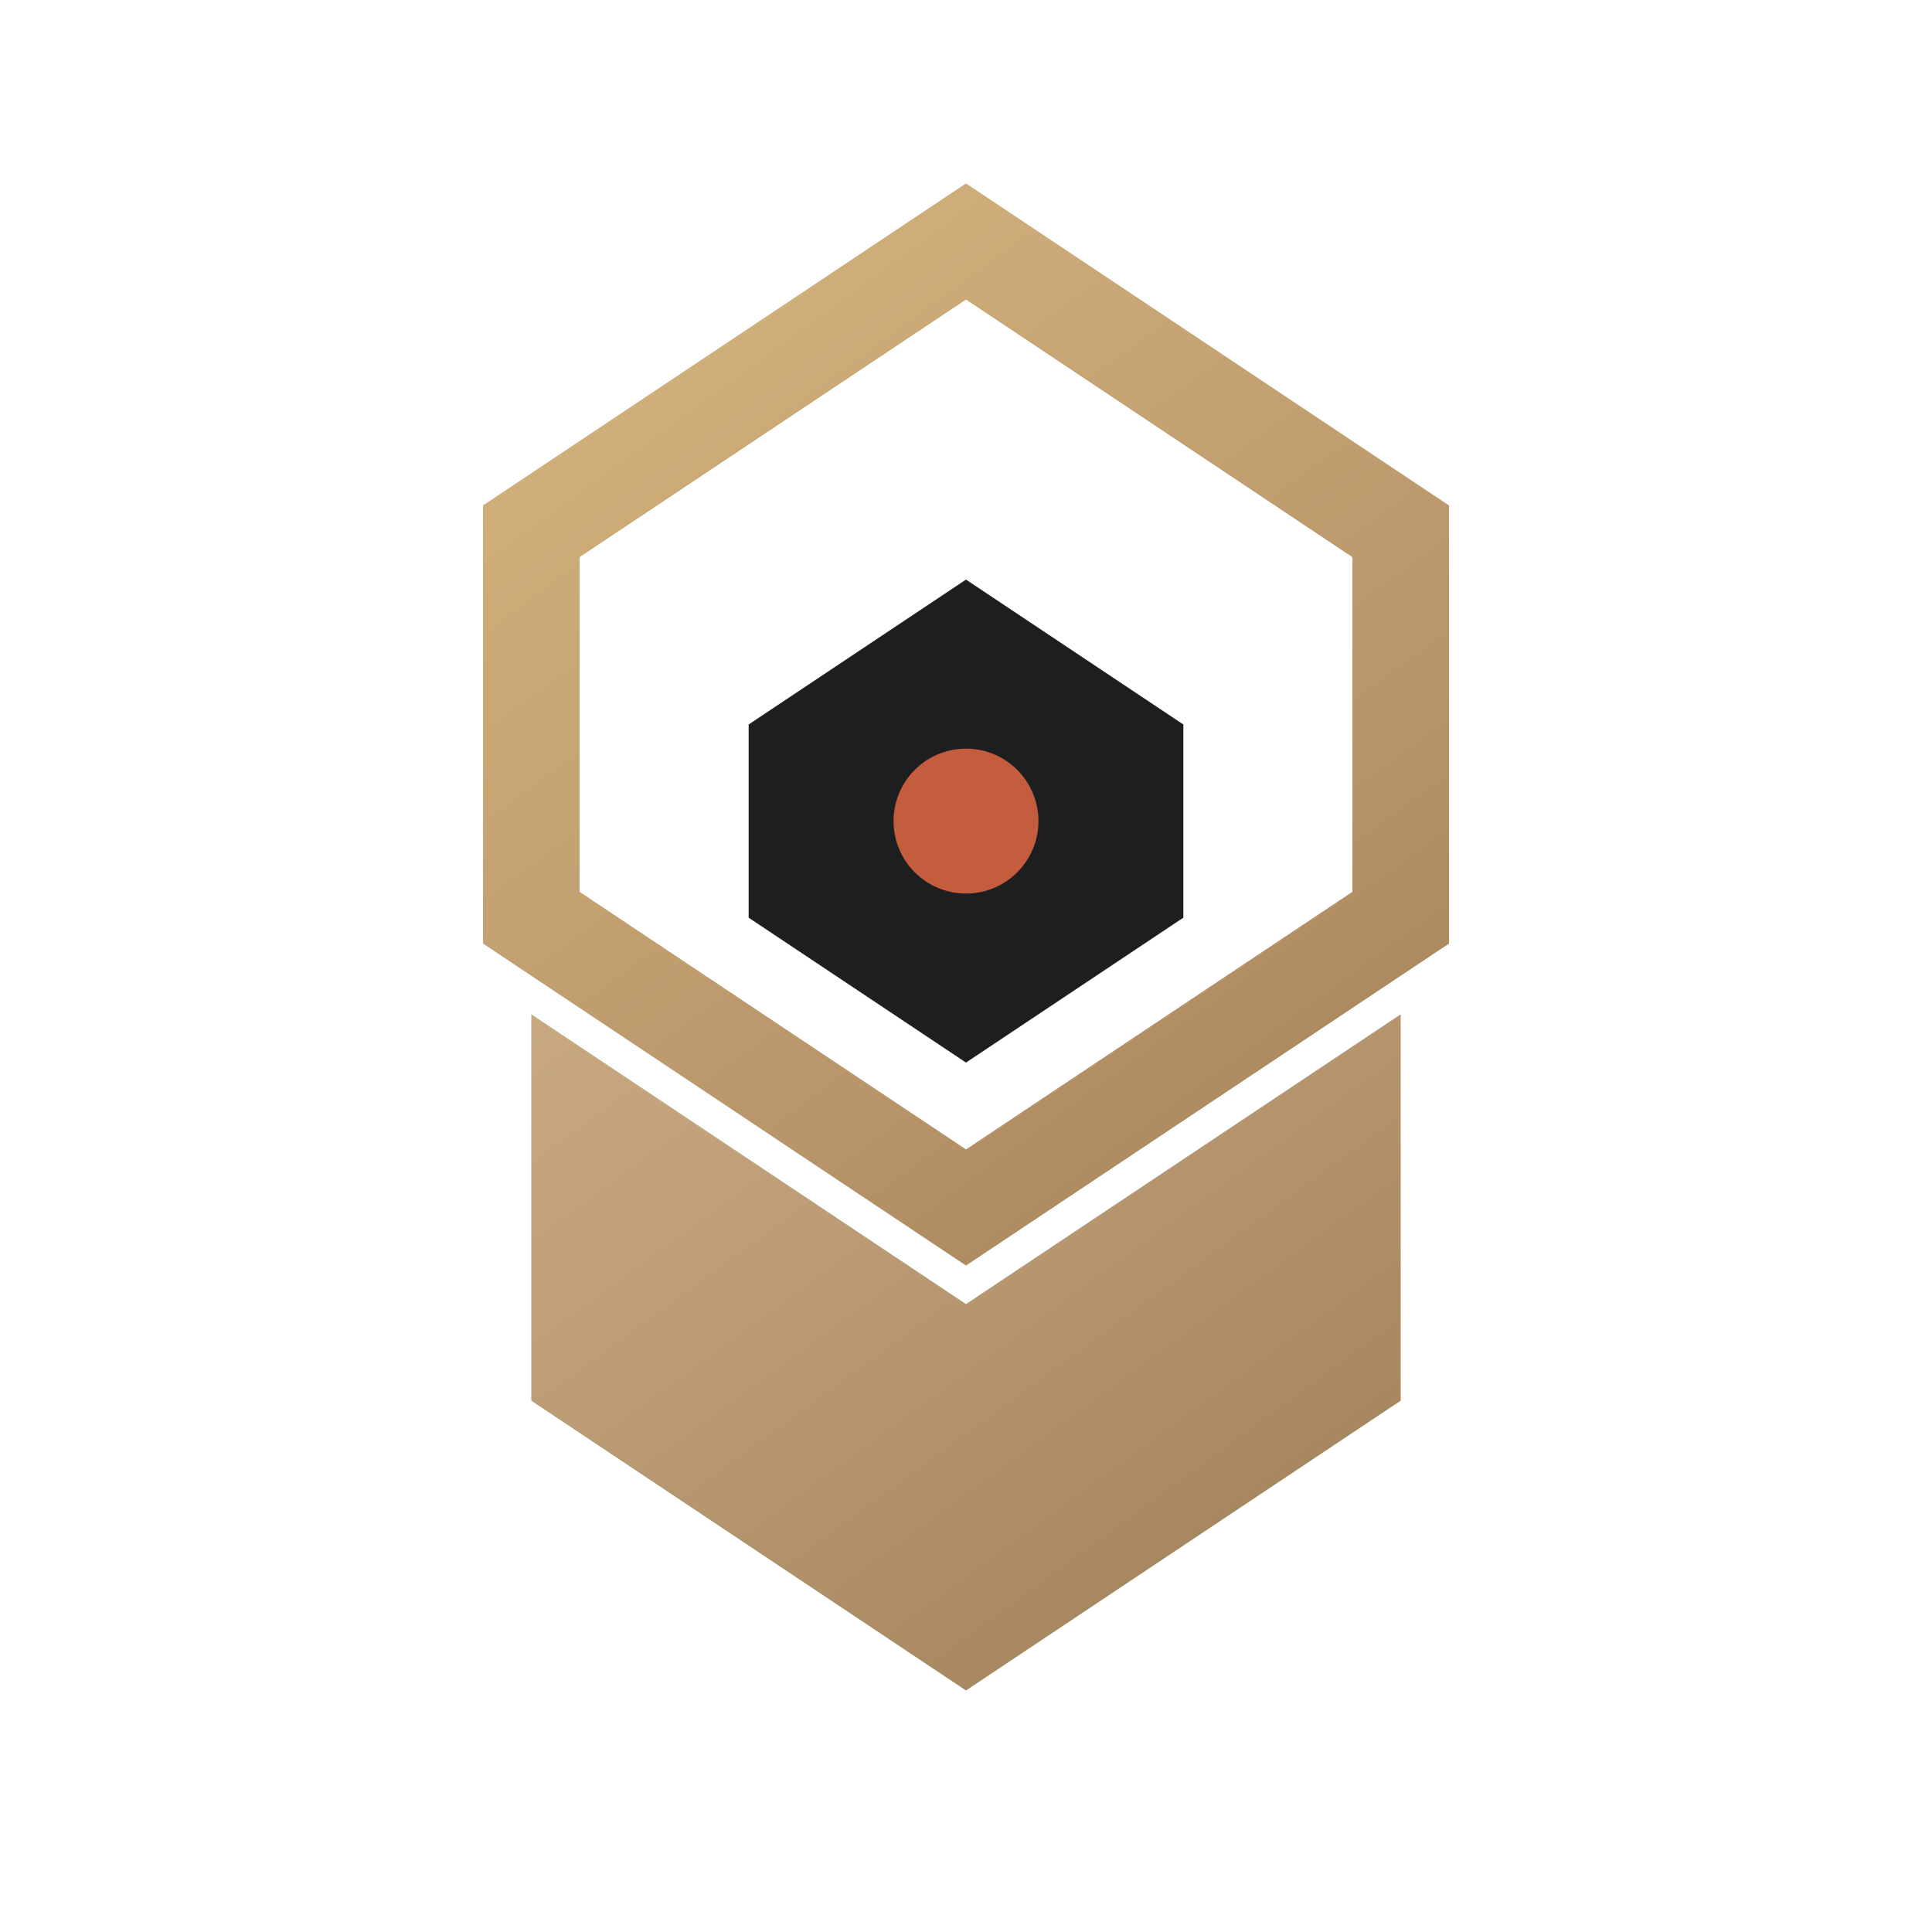
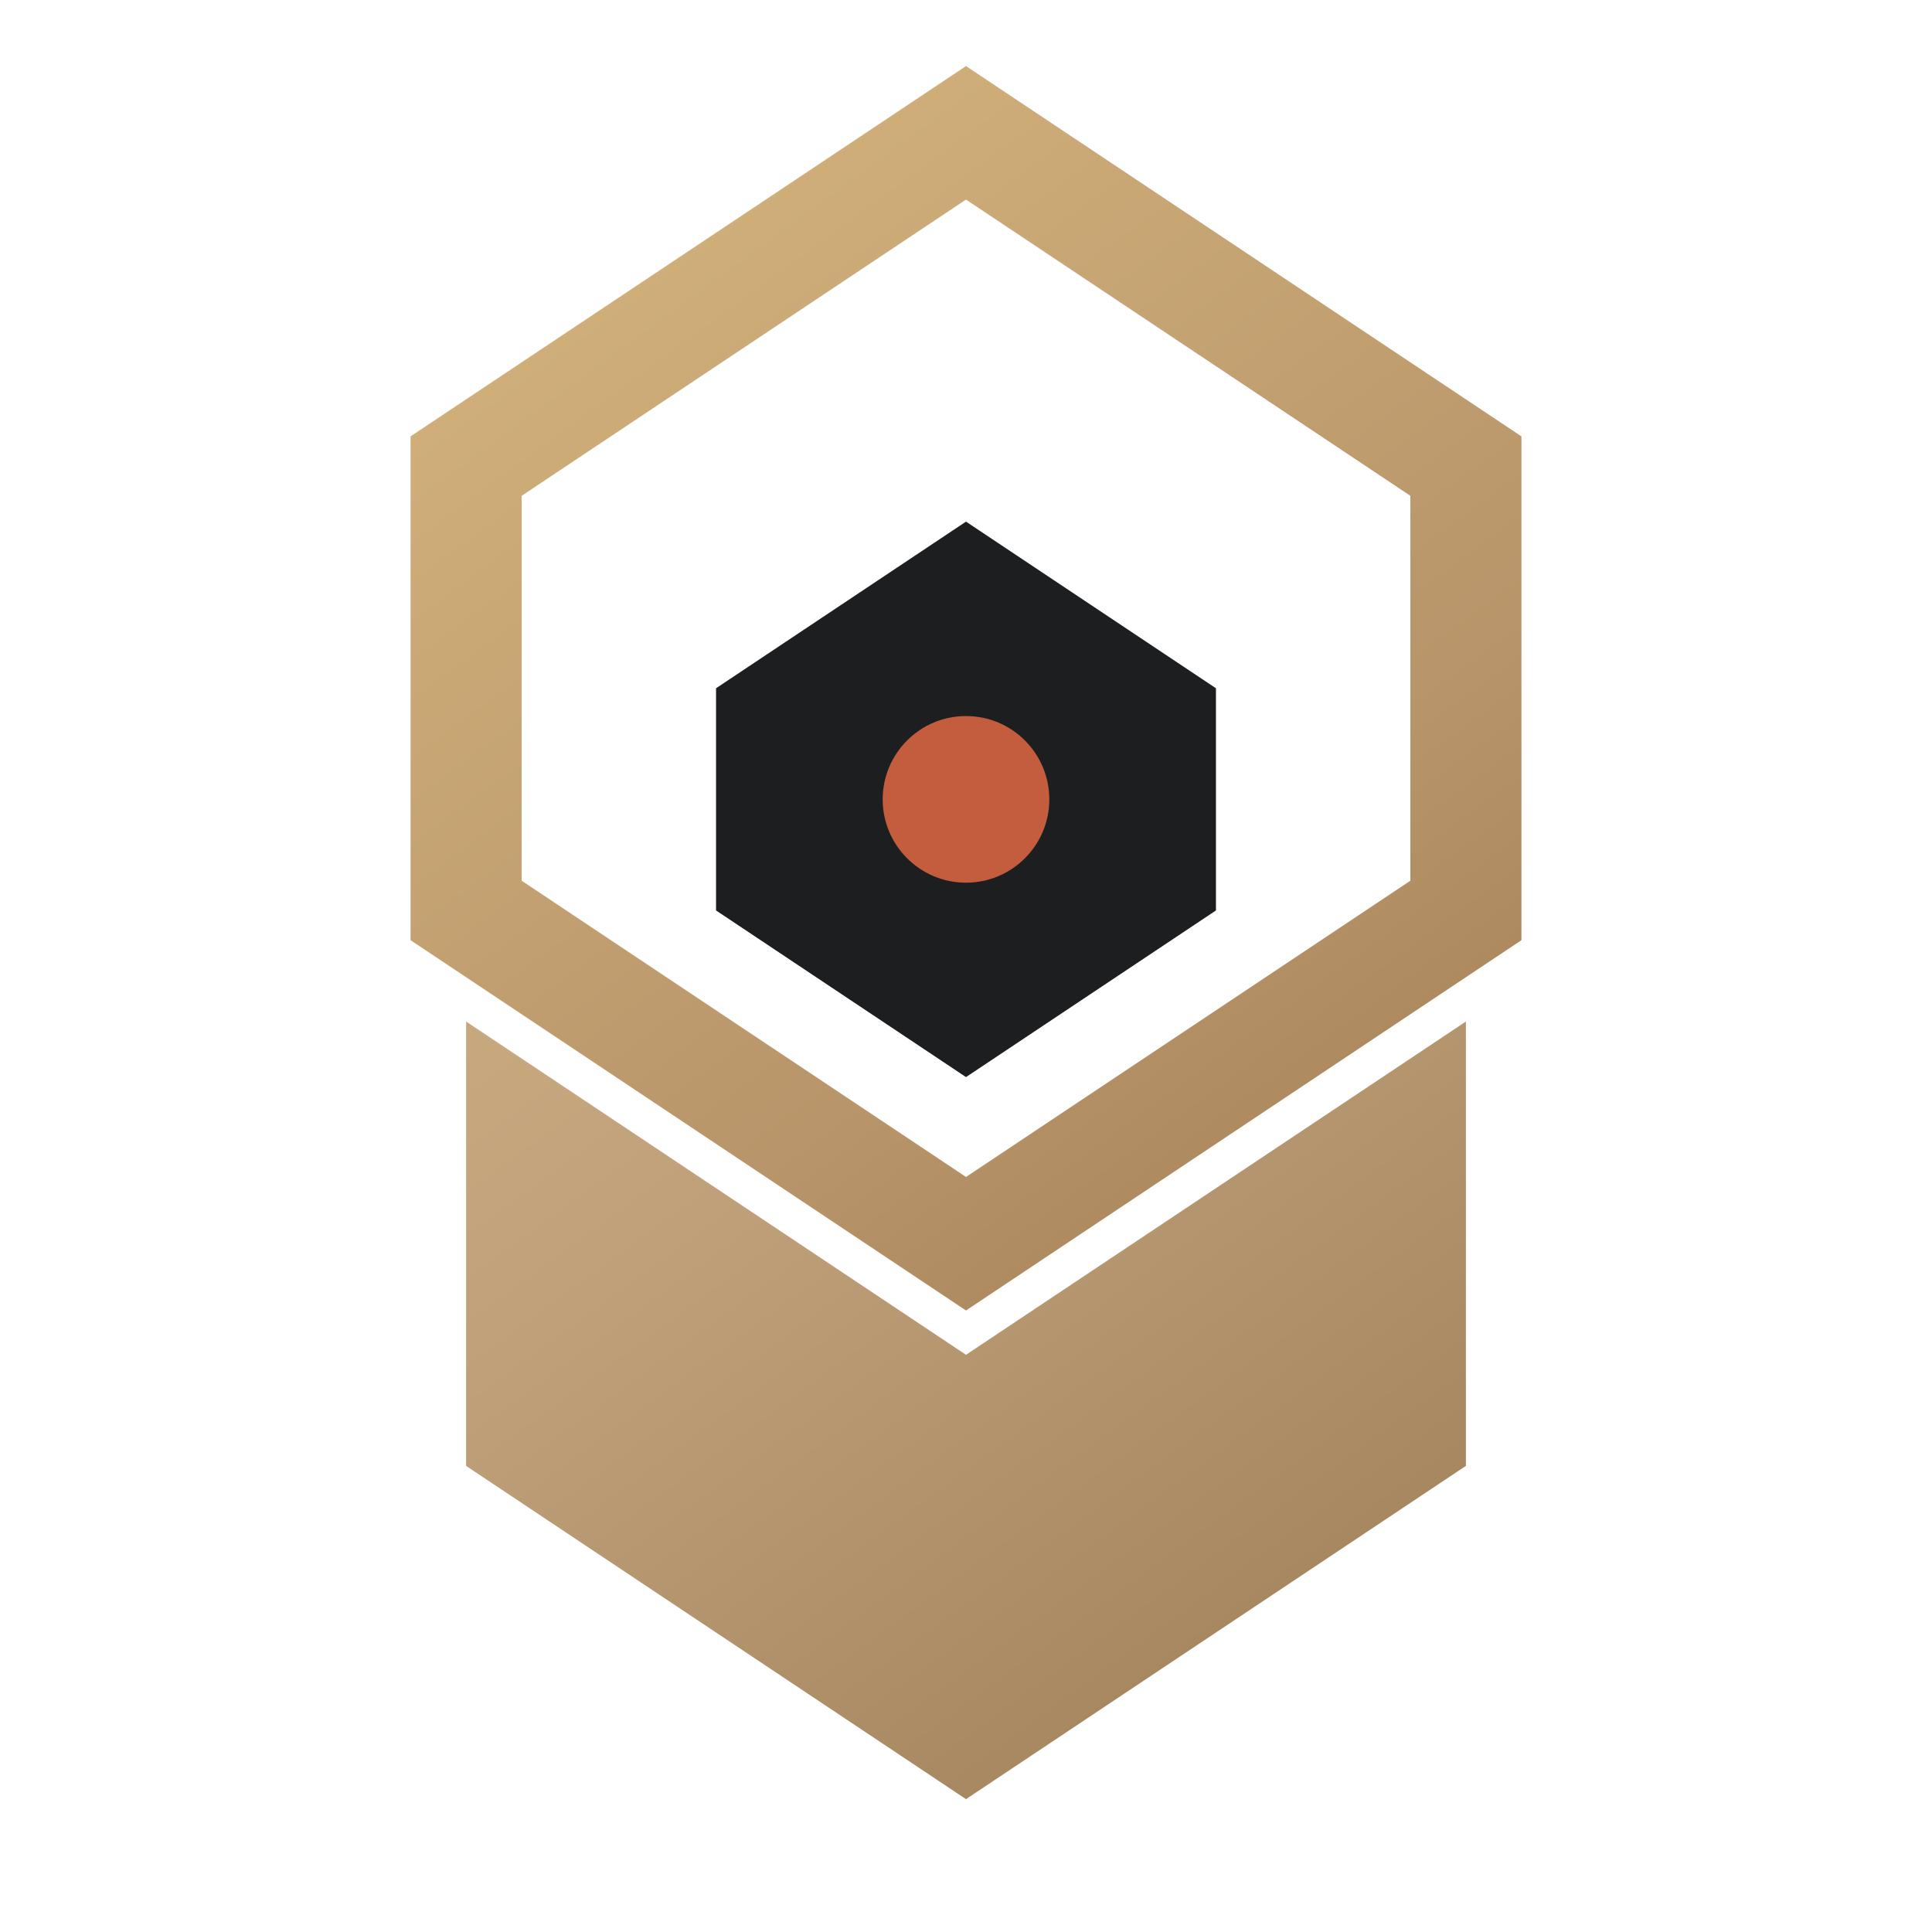
<svg xmlns="http://www.w3.org/2000/svg" viewBox="0 0 80 80" fill="none">
  <defs>
    <linearGradient id="aion-icon-gold" x1="18" y1="10" x2="62" y2="70" gradientUnits="userSpaceOnUse">
      <stop stop-color="#D7B77F" />
      <stop offset="0.52" stop-color="#B8956A" />
      <stop offset="1" stop-color="#8F6C41" />
    </linearGradient>
  </defs>
-   <path d="M40 10L58 22V38L40 50L22 38V22L40 10Z" stroke="url(#aion-icon-gold)" stroke-width="4" stroke-linejoin="miter" />
-   <path d="M22 42L40 54L58 42V58L40 70L22 58V42Z" fill="url(#aion-icon-gold)" fill-opacity="0.9" />
-   <path d="M40 24L49 30V38L40 44L31 38V30L40 24Z" fill="#0A0B0D" fill-opacity="0.92" />
-   <circle cx="40" cy="34" r="3" fill="#C45C3E" />
+   <g transform="translate(40 40) scale(1.15) translate(-40 -40)">
+     <path d="M40 10L58 22V38L40 50L22 38V22L40 10Z" stroke="url(#aion-icon-gold)" stroke-width="4" stroke-linejoin="miter" />
+     <path d="M22 42L40 54L58 42V58L40 70L22 58V42Z" fill="url(#aion-icon-gold)" fill-opacity="0.9" />
+     <path d="M40 24L49 30V38L40 44L31 38V30L40 24Z" fill="#0A0B0D" fill-opacity="0.92" />
+     <circle cx="40" cy="34" r="3" fill="#C45C3E" />
+   </g>
</svg>
